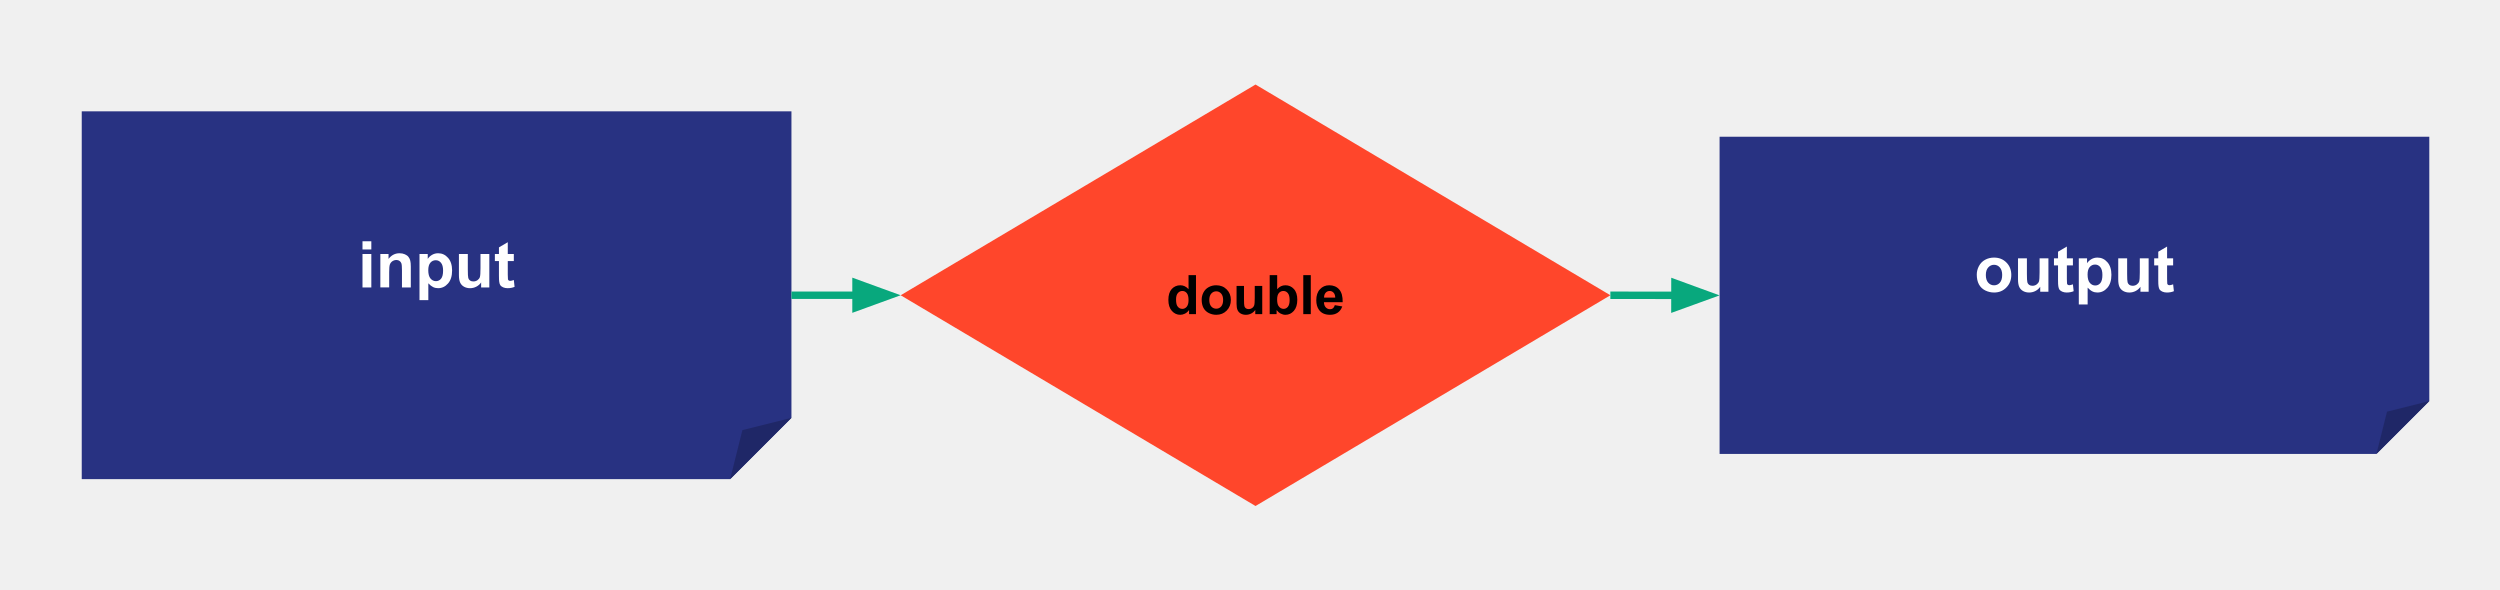
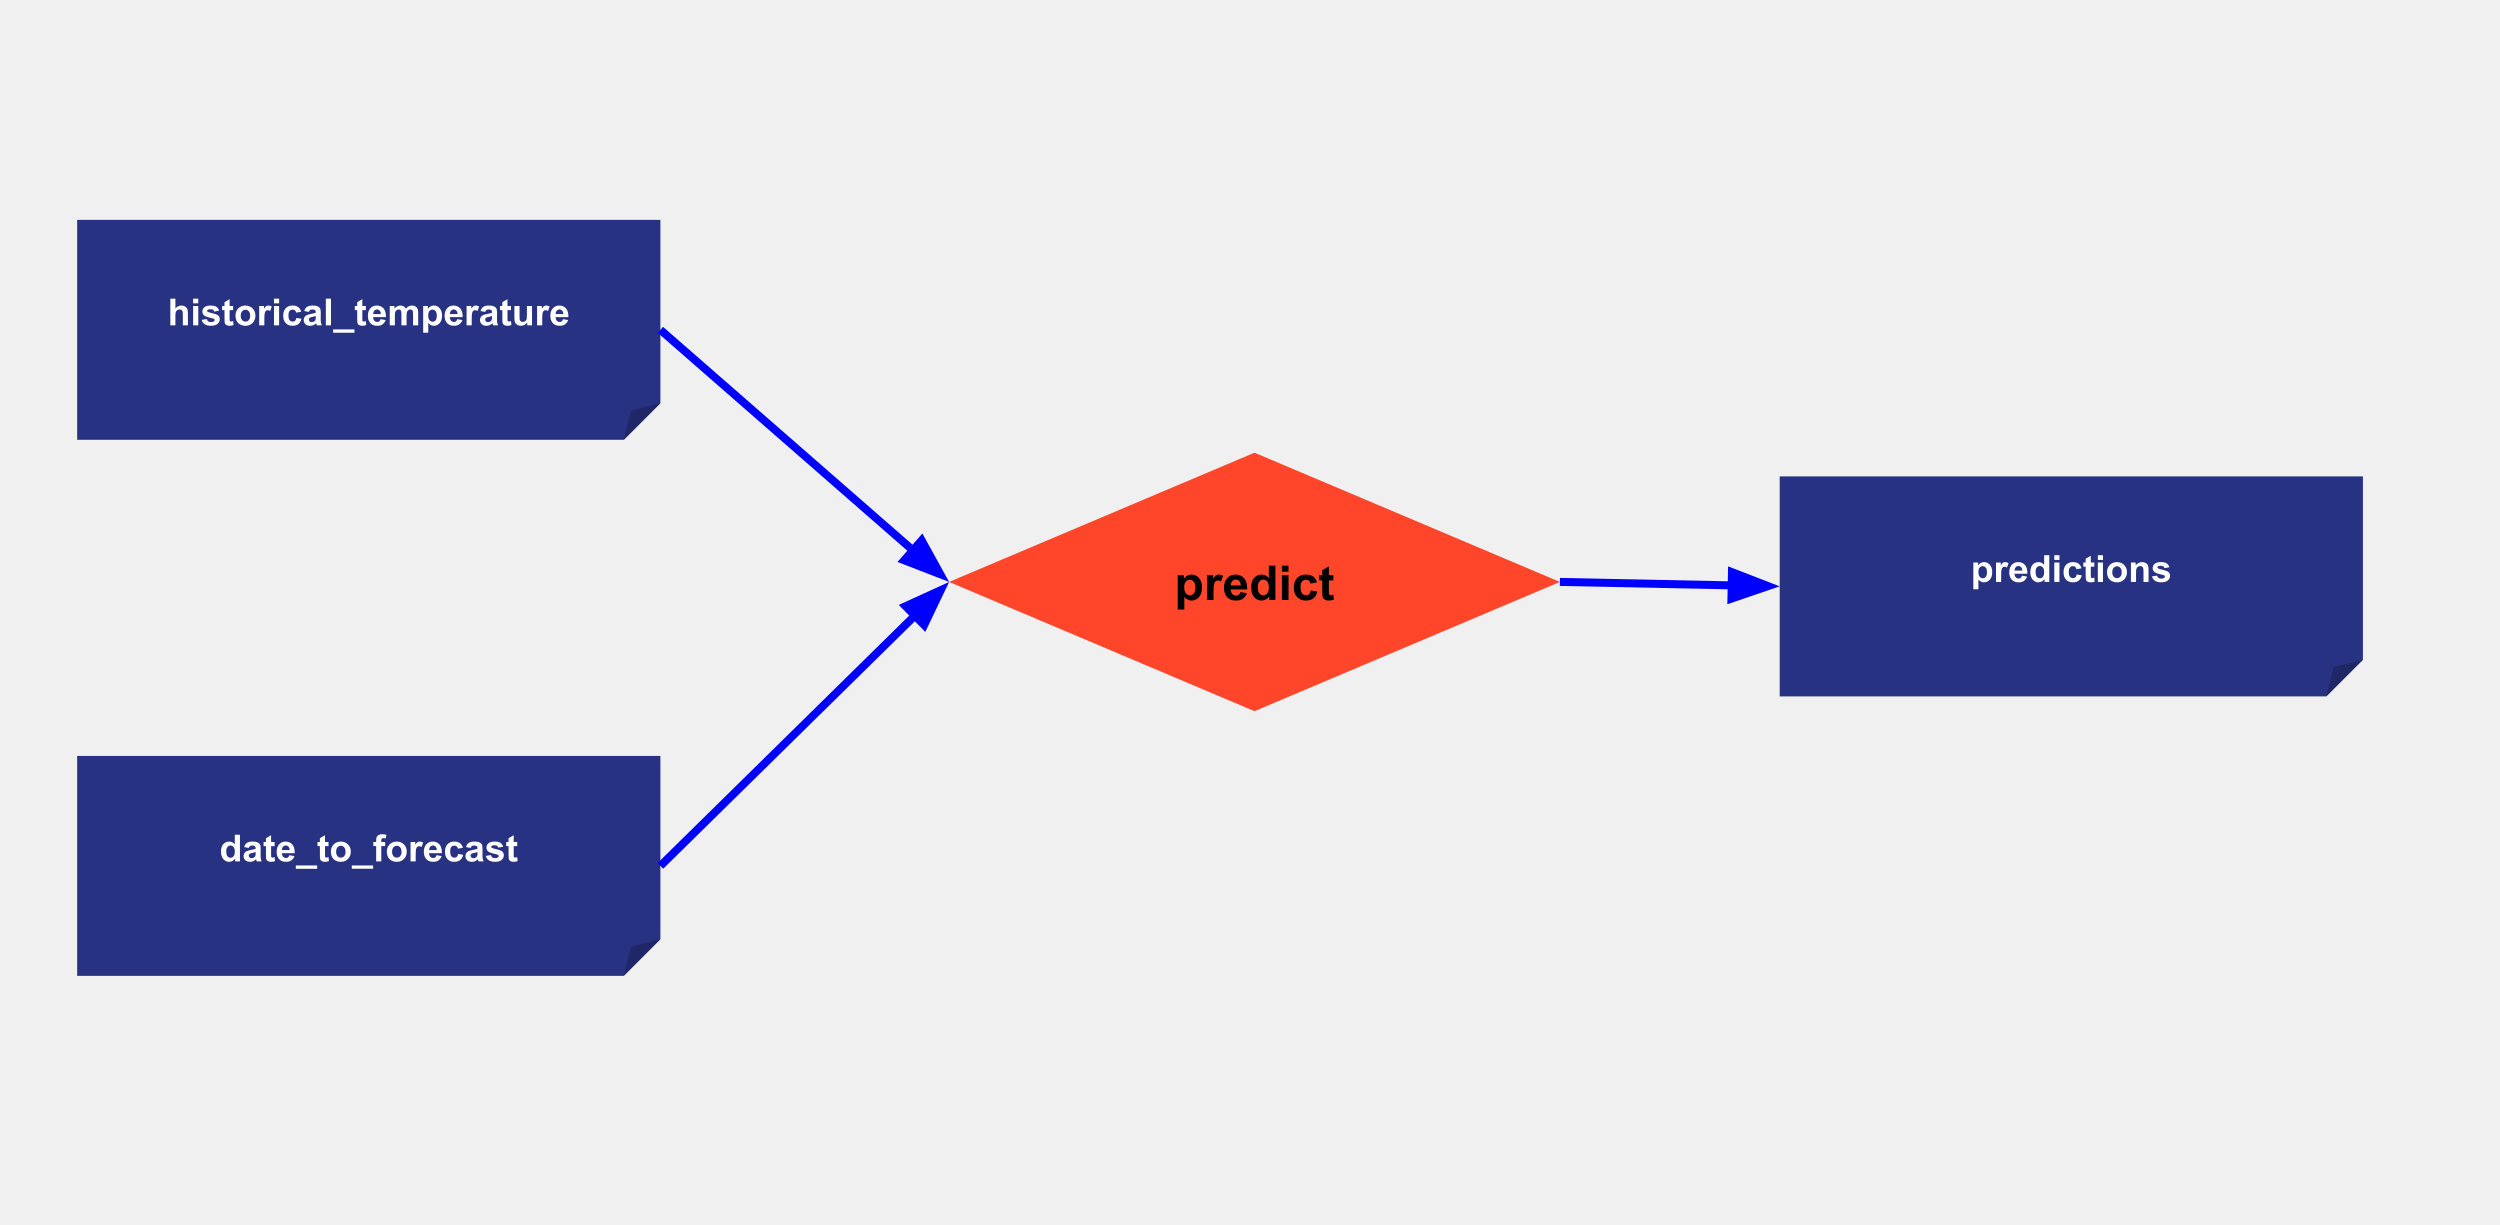
- <svg xmlns="http://www.w3.org/2000/svg" version="1.1" viewBox="0.0 0.0 672.003 158.583" fill="none" stroke="none" stroke-linecap="square" stroke-miterlimit="10">
+ <svg xmlns="http://www.w3.org/2000/svg" version="1.1" viewBox="0.0 0.0 625.084 306.163" fill="none" stroke="none" stroke-linecap="square" stroke-miterlimit="10">
  <clipPath id="p.0">
-     <path d="m0 0l672.003 0l0 158.583l-672.003 0l0 -158.583z" clip-rule="nonzero" />
+     <path d="m0 0l625.084 0l0 306.163l-625.084 0l0 -306.163z" clip-rule="nonzero" />
  </clipPath>
  <g clip-path="url(#p.0)">
-     <path fill="#000000" fill-opacity="0.0" d="m0 0l672.003 0l0 158.583l-672.003 0z" fill-rule="evenodd" />
-     <path fill="#283282" d="m21.971 29.928l190.772 0l0 82.388l-16.478 16.478l-174.294 0z" fill-rule="evenodd" />
-     <path fill="#1f2767" d="m196.265 128.794l3.296 -13.182l13.182 -3.296z" fill-rule="evenodd" />
-     <path fill="#000000" fill-opacity="0.0" d="m196.265 128.794l3.296 -13.182l13.182 -3.296l-16.478 16.478l-174.294 0l0 -98.866l190.772 0l0 82.388" fill-rule="evenodd" />
-     <path fill="#ffffff" d="m97.438 67.059l0 -2.203l2.375 0l0 2.203l-2.375 0zm0 10.203l0 -8.984l2.375 0l0 8.984l-2.375 0zm12.986 0l-2.375 0l0 -4.578q0 -1.469 -0.156 -1.891q-0.156 -0.422 -0.5 -0.656q-0.344 -0.25 -0.828 -0.25q-0.609 0 -1.109 0.344q-0.484 0.344 -0.672 0.906q-0.172 0.547 -0.172 2.062l0 4.062l-2.375 0l0 -8.984l2.203 0l0 1.312q1.172 -1.516 2.953 -1.516q0.797 0 1.438 0.281q0.656 0.281 0.984 0.734q0.344 0.438 0.469 1.0q0.141 0.547 0.141 1.594l0 5.578zm2.335 -8.984l2.219 0l0 1.312q0.438 -0.672 1.172 -1.094q0.734 -0.422 1.625 -0.422q1.578 0 2.656 1.234q1.094 1.219 1.094 3.406q0 2.25 -1.109 3.5q-1.094 1.25 -2.656 1.25q-0.734 0 -1.344 -0.297q-0.609 -0.297 -1.281 -1.016l0 4.531l-2.375 0l0 -12.406zm2.359 4.344q0 1.516 0.594 2.234q0.609 0.719 1.469 0.719q0.828 0 1.375 -0.656q0.547 -0.672 0.547 -2.188q0 -1.406 -0.562 -2.094q-0.562 -0.688 -1.406 -0.688q-0.875 0 -1.453 0.672q-0.562 0.672 -0.562 2.0zm14.21 4.641l0 -1.344q-0.484 0.719 -1.297 1.141q-0.797 0.406 -1.672 0.406q-0.906 0 -1.625 -0.391q-0.719 -0.406 -1.047 -1.125q-0.328 -0.719 -0.328 -1.984l0 -5.688l2.391 0l0 4.125q0 1.891 0.125 2.328q0.125 0.422 0.469 0.672q0.359 0.25 0.891 0.25q0.609 0 1.094 -0.328q0.484 -0.344 0.656 -0.828q0.172 -0.5 0.172 -2.422l0 -3.797l2.375 0l0 8.984l-2.203 0zm8.788 -8.984l0 1.891l-1.625 0l0 3.625q0 1.094 0.047 1.281q0.047 0.188 0.203 0.312q0.172 0.109 0.422 0.109q0.328 0 0.953 -0.234l0.203 1.844q-0.828 0.359 -1.875 0.359q-0.656 0 -1.172 -0.219q-0.516 -0.219 -0.766 -0.547q-0.234 -0.344 -0.312 -0.938q-0.078 -0.406 -0.078 -1.672l0 -3.922l-1.094 0l0 -1.891l1.094 0l0 -1.781l2.375 -1.391l0 3.172l1.625 0z" fill-rule="nonzero" />
-     <path fill="#000000" fill-opacity="0.0" d="m212.743 79.361l29.354 0" fill-rule="evenodd" />
-     <path stroke="#08a87d" stroke-width="2.0" stroke-linejoin="round" stroke-linecap="butt" d="m212.743 79.361l17.354 0" fill-rule="evenodd" />
-     <path fill="#08a87d" stroke="#08a87d" stroke-width="2.0" stroke-linecap="butt" d="m230.097 82.665l9.076 -3.303l-9.076 -3.303z" fill-rule="evenodd" />
-     <path fill="#ff462b" d="m242.098 79.368l95.386 -56.646l95.386 56.646l-95.386 56.646z" fill-rule="evenodd" />
-     <path fill="#000000" d="m321.482 84.448l-1.859 0l0 -1.109q-0.469 0.641 -1.109 0.969q-0.625 0.312 -1.266 0.312q-1.312 0 -2.25 -1.047q-0.938 -1.062 -0.938 -2.953q0 -1.938 0.906 -2.938q0.922 -1.0 2.312 -1.0q1.266 0 2.203 1.047l0 -3.766l2.0 0l0 10.484zm-5.359 -3.969q0 1.219 0.328 1.766q0.5 0.781 1.359 0.781q0.703 0 1.188 -0.578q0.484 -0.594 0.484 -1.766q0 -1.312 -0.469 -1.891q-0.469 -0.578 -1.203 -0.578q-0.719 0 -1.203 0.578q-0.484 0.562 -0.484 1.688zm6.89 0.062q0 -1.0 0.484 -1.938q0.5 -0.938 1.406 -1.422q0.906 -0.5 2.016 -0.5q1.719 0 2.828 1.125q1.109 1.109 1.109 2.812q0 1.734 -1.125 2.875q-1.109 1.125 -2.797 1.125q-1.047 0 -2.0 -0.469q-0.938 -0.469 -1.438 -1.375q-0.484 -0.922 -0.484 -2.234zm2.047 0.109q0 1.125 0.531 1.734q0.547 0.594 1.344 0.594q0.781 0 1.312 -0.594q0.531 -0.609 0.531 -1.75q0 -1.125 -0.531 -1.719q-0.531 -0.609 -1.312 -0.609q-0.797 0 -1.344 0.609q-0.531 0.594 -0.531 1.734zm12.359 3.797l0 -1.141q-0.406 0.609 -1.094 0.969q-0.672 0.344 -1.422 0.344q-0.766 0 -1.375 -0.328q-0.609 -0.344 -0.875 -0.953q-0.266 -0.609 -0.266 -1.688l0 -4.797l2.0 0l0 3.484q0 1.609 0.109 1.969q0.109 0.359 0.406 0.578q0.297 0.203 0.75 0.203q0.516 0 0.922 -0.281q0.406 -0.281 0.547 -0.703q0.156 -0.422 0.156 -2.047l0 -3.203l2.016 0l0 7.594l-1.875 0zm3.874 0l0 -10.484l2.016 0l0 3.766q0.922 -1.047 2.203 -1.047q1.375 0 2.281 1.0q0.922 1.0 0.922 2.891q0 1.938 -0.938 3.0q-0.922 1.047 -2.25 1.047q-0.641 0 -1.281 -0.328q-0.625 -0.328 -1.094 -0.953l0 1.109l-1.859 0zm2.0 -3.969q0 1.188 0.359 1.75q0.531 0.797 1.391 0.797q0.672 0 1.141 -0.562q0.469 -0.578 0.469 -1.797q0 -1.297 -0.484 -1.875q-0.469 -0.578 -1.203 -0.578q-0.719 0 -1.203 0.562q-0.469 0.562 -0.469 1.703zm7.031 3.969l0 -10.484l2.016 0l0 10.484l-2.016 0zm8.478 -2.422l2.0 0.344q-0.375 1.094 -1.219 1.672q-0.828 0.578 -2.078 0.578q-1.984 0 -2.938 -1.297q-0.75 -1.031 -0.75 -2.625q0 -1.875 0.984 -2.938q0.984 -1.078 2.5 -1.078q1.688 0 2.672 1.125q0.984 1.109 0.938 3.422l-5.031 0q0.016 0.891 0.484 1.391q0.469 0.5 1.156 0.5q0.469 0 0.781 -0.25q0.328 -0.266 0.5 -0.844zm0.109 -2.031q-0.016 -0.875 -0.453 -1.328q-0.422 -0.453 -1.031 -0.453q-0.672 0 -1.094 0.484q-0.422 0.469 -0.422 1.297l3.0 0z" fill-rule="nonzero" />
-     <path fill="#283282" d="m462.226 36.762l190.772 0l0 71.05l-14.21 14.21l-176.561 0z" fill-rule="evenodd" />
-     <path fill="#1f2767" d="m638.787 122.022l2.842 -11.368l11.368 -2.842z" fill-rule="evenodd" />
-     <path fill="#000000" fill-opacity="0.0" d="m638.787 122.022l2.842 -11.368l11.368 -2.842l-14.21 14.21l-176.561 0l0 -85.26l190.772 0l0 71.05" fill-rule="evenodd" />
-     <path fill="#ffffff" d="m531.359 73.802q0 -1.172 0.578 -2.281q0.594 -1.109 1.656 -1.688q1.078 -0.594 2.406 -0.594q2.031 0 3.328 1.328q1.312 1.312 1.312 3.344q0 2.031 -1.328 3.375q-1.312 1.344 -3.297 1.344q-1.234 0 -2.359 -0.547q-1.125 -0.562 -1.719 -1.641q-0.578 -1.094 -0.578 -2.641zm2.438 0.125q0 1.344 0.641 2.062q0.641 0.703 1.562 0.703q0.938 0 1.562 -0.703q0.625 -0.719 0.625 -2.078q0 -1.312 -0.625 -2.016q-0.625 -0.719 -1.562 -0.719q-0.922 0 -1.562 0.719q-0.641 0.703 -0.641 2.031zm14.616 4.5l0 -1.344q-0.484 0.719 -1.297 1.141q-0.797 0.406 -1.672 0.406q-0.906 0 -1.625 -0.391q-0.719 -0.406 -1.047 -1.125q-0.328 -0.719 -0.328 -1.984l0 -5.688l2.391 0l0 4.125q0 1.891 0.125 2.328q0.125 0.422 0.469 0.672q0.359 0.25 0.891 0.25q0.609 0 1.094 -0.328q0.484 -0.344 0.656 -0.828q0.172 -0.5 0.172 -2.422l0 -3.797l2.375 0l0 8.984l-2.203 0zm8.788 -8.984l0 1.891l-1.625 0l0 3.625q0 1.094 0.047 1.281q0.047 0.188 0.203 0.312q0.172 0.109 0.422 0.109q0.328 0 0.953 -0.234l0.203 1.844q-0.828 0.359 -1.875 0.359q-0.656 0 -1.172 -0.219q-0.516 -0.219 -0.766 -0.547q-0.234 -0.344 -0.312 -0.938q-0.078 -0.406 -0.078 -1.672l0 -3.922l-1.094 0l0 -1.891l1.094 0l0 -1.781l2.375 -1.391l0 3.172l1.625 0zm1.583 0l2.219 0l0 1.312q0.438 -0.672 1.172 -1.094q0.734 -0.422 1.625 -0.422q1.578 0 2.656 1.234q1.094 1.219 1.094 3.406q0 2.25 -1.109 3.5q-1.094 1.25 -2.656 1.25q-0.734 0 -1.344 -0.297q-0.609 -0.297 -1.281 -1.016l0 4.531l-2.375 0l0 -12.406zm2.359 4.344q0 1.516 0.594 2.234q0.609 0.719 1.469 0.719q0.828 0 1.375 -0.656q0.547 -0.672 0.547 -2.188q0 -1.406 -0.562 -2.094q-0.562 -0.688 -1.406 -0.688q-0.875 0 -1.453 0.672q-0.562 0.672 -0.562 2.0zm14.21 4.641l0 -1.344q-0.484 0.719 -1.297 1.141q-0.797 0.406 -1.672 0.406q-0.906 0 -1.625 -0.391q-0.719 -0.406 -1.047 -1.125q-0.328 -0.719 -0.328 -1.984l0 -5.688l2.391 0l0 4.125q0 1.891 0.125 2.328q0.125 0.422 0.469 0.672q0.359 0.25 0.891 0.25q0.609 0 1.094 -0.328q0.484 -0.344 0.656 -0.828q0.172 -0.5 0.172 -2.422l0 -3.797l2.375 0l0 8.984l-2.203 0zm8.788 -8.984l0 1.891l-1.625 0l0 3.625q0 1.094 0.047 1.281q0.047 0.188 0.203 0.312q0.172 0.109 0.422 0.109q0.328 0 0.953 -0.234l0.203 1.844q-0.828 0.359 -1.875 0.359q-0.656 0 -1.172 -0.219q-0.516 -0.219 -0.766 -0.547q-0.234 -0.344 -0.312 -0.938q-0.078 -0.406 -0.078 -1.672l0 -3.922l-1.094 0l0 -1.891l1.094 0l0 -1.781l2.375 -1.391l0 3.172l1.625 0z" fill-rule="nonzero" />
-     <path fill="#000000" fill-opacity="0.0" d="m432.869 79.368l29.354 0.032" fill-rule="evenodd" />
-     <path stroke="#08a87d" stroke-width="2.0" stroke-linejoin="round" stroke-linecap="butt" d="m432.869 79.368l17.354 0.019" fill-rule="evenodd" />
-     <path fill="#08a87d" stroke="#08a87d" stroke-width="2.0" stroke-linecap="butt" d="m450.22 82.69l9.08 -3.294l-9.073 -3.313z" fill-rule="evenodd" />
+     <path fill="#000000" fill-opacity="0.0" d="m0 0l625.084 0l0 306.163l-625.084 0z" fill-rule="evenodd" />
+     <path fill="#283282" d="m19.294 189.005l145.827 0l0 45.827l-9.166 9.166l-136.661 0z" fill-rule="evenodd" />
+     <path fill="#1f2767" d="m155.955 243.997l1.833 -7.332l7.332 -1.833z" fill-rule="evenodd" />
+     <path fill="#000000" fill-opacity="0.0" d="m155.955 243.997l1.833 -7.332l7.332 -1.833l-9.166 9.166l-136.661 0l0 -54.992l145.827 0l0 45.827" fill-rule="evenodd" />
+     <path fill="#ffffff" d="m59.991 215.379l-1.188 0l0 -0.703q-0.297 0.406 -0.703 0.609q-0.406 0.203 -0.812 0.203q-0.828 0 -1.438 -0.672q-0.594 -0.672 -0.594 -1.875q0 -1.234 0.578 -1.875q0.594 -0.641 1.469 -0.641q0.812 0 1.406 0.688l0 -2.406l1.281 0l0 6.672zm-3.422 -2.516q0 0.766 0.219 1.109q0.312 0.5 0.859 0.5q0.453 0 0.75 -0.375q0.312 -0.375 0.312 -1.125q0 -0.828 -0.297 -1.188q-0.297 -0.375 -0.766 -0.375q-0.453 0 -0.766 0.359q-0.312 0.359 -0.312 1.094zm5.635 -0.844l-1.156 -0.219q0.188 -0.688 0.656 -1.031q0.484 -0.344 1.438 -0.344q0.859 0 1.266 0.203q0.422 0.203 0.594 0.516q0.172 0.312 0.172 1.156l-0.016 1.484q0 0.641 0.062 0.953q0.062 0.297 0.234 0.641l-1.266 0q-0.047 -0.125 -0.125 -0.375q-0.031 -0.109 -0.047 -0.156q-0.328 0.328 -0.703 0.484q-0.375 0.156 -0.797 0.156q-0.75 0 -1.188 -0.406q-0.422 -0.406 -0.422 -1.031q0 -0.406 0.188 -0.719q0.203 -0.328 0.562 -0.5q0.359 -0.172 1.016 -0.297q0.906 -0.172 1.25 -0.312l0 -0.125q0 -0.375 -0.188 -0.531q-0.188 -0.156 -0.688 -0.156q-0.344 0 -0.531 0.141q-0.188 0.125 -0.312 0.469zm1.719 1.031q-0.25 0.094 -0.781 0.203q-0.531 0.109 -0.703 0.219q-0.25 0.188 -0.25 0.453q0 0.266 0.203 0.469q0.203 0.188 0.516 0.188q0.344 0 0.656 -0.219q0.234 -0.172 0.297 -0.422q0.062 -0.172 0.062 -0.625l0 -0.266zm4.735 -2.516l0 1.031l-0.875 0l0 1.938q0 0.594 0.016 0.703q0.031 0.094 0.109 0.156q0.094 0.062 0.234 0.062q0.172 0 0.516 -0.125l0.109 1.0q-0.453 0.188 -1.016 0.188q-0.344 0 -0.625 -0.109q-0.281 -0.125 -0.422 -0.297q-0.125 -0.188 -0.172 -0.516q-0.031 -0.219 -0.031 -0.891l0 -2.109l-0.594 0l0 -1.031l0.594 0l0 -0.953l1.281 -0.75l0 1.703l0.875 0zm3.684 3.297l1.281 0.219q-0.25 0.703 -0.781 1.078q-0.531 0.359 -1.328 0.359q-1.266 0 -1.859 -0.828q-0.484 -0.656 -0.484 -1.656q0 -1.203 0.625 -1.891q0.625 -0.688 1.594 -0.688q1.078 0 1.703 0.719q0.625 0.719 0.594 2.188l-3.203 0q0.016 0.562 0.312 0.891q0.297 0.312 0.734 0.312q0.297 0 0.5 -0.156q0.203 -0.172 0.312 -0.547zm0.078 -1.281q-0.016 -0.562 -0.297 -0.844q-0.266 -0.297 -0.656 -0.297q-0.422 0 -0.688 0.312q-0.281 0.297 -0.281 0.828l1.922 0zm1.547 4.672l0 -0.828l5.328 0l0 0.828l-5.328 0zm8.172 -6.688l0 1.031l-0.875 0l0 1.938q0 0.594 0.016 0.703q0.031 0.094 0.109 0.156q0.094 0.062 0.234 0.062q0.172 0 0.516 -0.125l0.109 1.0q-0.453 0.188 -1.016 0.188q-0.344 0 -0.625 -0.109q-0.281 -0.125 -0.422 -0.297q-0.125 -0.188 -0.172 -0.516q-0.031 -0.219 -0.031 -0.891l0 -2.109l-0.594 0l0 -1.031l0.594 0l0 -0.953l1.281 -0.75l0 1.703l0.875 0zm0.591 2.359q0 -0.641 0.312 -1.234q0.312 -0.594 0.891 -0.906q0.578 -0.328 1.281 -0.328q1.109 0 1.797 0.719q0.703 0.719 0.703 1.797q0 1.109 -0.703 1.828q-0.703 0.719 -1.781 0.719q-0.672 0 -1.281 -0.297q-0.594 -0.297 -0.906 -0.875q-0.312 -0.594 -0.312 -1.422zm1.312 0.062q0 0.719 0.344 1.109q0.344 0.375 0.844 0.375q0.5 0 0.828 -0.375q0.344 -0.391 0.344 -1.109q0 -0.719 -0.344 -1.094q-0.328 -0.391 -0.828 -0.391q-0.5 0 -0.844 0.391q-0.344 0.375 -0.344 1.094zm3.917 4.266l0 -0.828l5.328 0l0 0.828l-5.328 0zm5.391 -6.688l0.703 0l0 -0.359q0 -0.609 0.125 -0.906q0.141 -0.297 0.484 -0.484q0.359 -0.203 0.891 -0.203q0.547 0 1.062 0.172l-0.172 0.891q-0.297 -0.078 -0.578 -0.078q-0.281 0 -0.406 0.141q-0.125 0.125 -0.125 0.5l0 0.328l0.969 0l0 1.016l-0.969 0l0 3.828l-1.281 0l0 -3.828l-0.703 0l0 -1.016zm3.372 2.359q0 -0.641 0.312 -1.234q0.312 -0.594 0.891 -0.906q0.578 -0.328 1.281 -0.328q1.109 0 1.797 0.719q0.703 0.719 0.703 1.797q0 1.109 -0.703 1.828q-0.703 0.719 -1.781 0.719q-0.672 0 -1.281 -0.297q-0.594 -0.297 -0.906 -0.875q-0.312 -0.594 -0.312 -1.422zm1.312 0.062q0 0.719 0.344 1.109q0.344 0.375 0.844 0.375q0.5 0 0.828 -0.375q0.344 -0.391 0.344 -1.109q0 -0.719 -0.344 -1.094q-0.328 -0.391 -0.828 -0.391q-0.5 0 -0.844 0.391q-0.344 0.375 -0.344 1.094zm5.901 2.422l-1.281 0l0 -4.844l1.188 0l0 0.688q0.312 -0.484 0.547 -0.641q0.25 -0.156 0.562 -0.156q0.438 0 0.844 0.25l-0.391 1.109q-0.328 -0.203 -0.609 -0.203q-0.266 0 -0.453 0.156q-0.188 0.141 -0.297 0.531q-0.109 0.375 -0.109 1.609l0 1.5zm5.208 -1.547l1.281 0.219q-0.25 0.703 -0.781 1.078q-0.531 0.359 -1.328 0.359q-1.266 0 -1.859 -0.828q-0.484 -0.656 -0.484 -1.656q0 -1.203 0.625 -1.891q0.625 -0.688 1.594 -0.688q1.078 0 1.703 0.719q0.625 0.719 0.594 2.188l-3.203 0q0.016 0.562 0.312 0.891q0.297 0.312 0.734 0.312q0.297 0 0.5 -0.156q0.203 -0.172 0.312 -0.547zm0.078 -1.281q-0.016 -0.562 -0.297 -0.844q-0.266 -0.297 -0.656 -0.297q-0.422 0 -0.688 0.312q-0.281 0.297 -0.281 0.828l1.922 0zm6.532 -0.578l-1.266 0.234q-0.062 -0.391 -0.297 -0.578q-0.219 -0.188 -0.578 -0.188q-0.484 0 -0.766 0.328q-0.281 0.328 -0.281 1.109q0 0.859 0.281 1.219q0.297 0.344 0.781 0.344q0.375 0 0.594 -0.203q0.234 -0.203 0.328 -0.719l1.266 0.219q-0.203 0.859 -0.766 1.312q-0.547 0.438 -1.484 0.438q-1.047 0 -1.688 -0.672q-0.625 -0.672 -0.625 -1.844q0 -1.203 0.625 -1.875q0.641 -0.672 1.719 -0.672q0.875 0 1.391 0.391q0.531 0.375 0.766 1.156zm1.922 0.047l-1.156 -0.219q0.188 -0.688 0.656 -1.031q0.484 -0.344 1.438 -0.344q0.859 0 1.266 0.203q0.422 0.203 0.594 0.516q0.172 0.312 0.172 1.156l-0.016 1.484q0 0.641 0.062 0.953q0.062 0.297 0.234 0.641l-1.266 0q-0.047 -0.125 -0.125 -0.375q-0.031 -0.109 -0.047 -0.156q-0.328 0.328 -0.703 0.484q-0.375 0.156 -0.797 0.156q-0.75 0 -1.188 -0.406q-0.422 -0.406 -0.422 -1.031q0 -0.406 0.188 -0.719q0.203 -0.328 0.562 -0.5q0.359 -0.172 1.016 -0.297q0.906 -0.172 1.25 -0.312l0 -0.125q0 -0.375 -0.188 -0.531q-0.188 -0.156 -0.688 -0.156q-0.344 0 -0.531 0.141q-0.188 0.125 -0.312 0.469zm1.719 1.031q-0.25 0.094 -0.781 0.203q-0.531 0.109 -0.703 0.219q-0.25 0.188 -0.25 0.453q0 0.266 0.203 0.469q0.203 0.188 0.516 0.188q0.344 0 0.656 -0.219q0.234 -0.172 0.297 -0.422q0.062 -0.172 0.062 -0.625l0 -0.266zm2.063 0.953l1.281 -0.203q0.078 0.375 0.328 0.578q0.266 0.188 0.703 0.188q0.5 0 0.75 -0.188q0.172 -0.125 0.172 -0.344q0 -0.141 -0.094 -0.234q-0.094 -0.094 -0.422 -0.172q-1.547 -0.344 -1.969 -0.625q-0.578 -0.391 -0.578 -1.094q0 -0.625 0.5 -1.047q0.5 -0.438 1.547 -0.438q0.984 0 1.469 0.328q0.484 0.328 0.672 0.953l-1.219 0.234q-0.078 -0.281 -0.297 -0.438q-0.203 -0.156 -0.609 -0.156q-0.5 0 -0.719 0.141q-0.156 0.109 -0.156 0.266q0 0.141 0.141 0.234q0.172 0.125 1.188 0.359q1.031 0.234 1.438 0.562q0.391 0.344 0.391 0.953q0 0.672 -0.562 1.156q-0.547 0.469 -1.641 0.469q-0.984 0 -1.562 -0.391q-0.578 -0.406 -0.75 -1.094zm7.86 -3.469l0 1.031l-0.875 0l0 1.938q0 0.594 0.016 0.703q0.031 0.094 0.109 0.156q0.094 0.062 0.234 0.062q0.172 0 0.516 -0.125l0.109 1.0q-0.453 0.188 -1.016 0.188q-0.344 0 -0.625 -0.109q-0.281 -0.125 -0.422 -0.297q-0.125 -0.188 -0.172 -0.516q-0.031 -0.219 -0.031 -0.891l0 -2.109l-0.594 0l0 -1.031l0.594 0l0 -0.953l1.281 -0.75l0 1.703l0.875 0z" fill-rule="nonzero" />
+     <path fill="#283282" d="m19.294 54.976l145.827 0l0 45.827l-9.166 9.166l-136.661 0z" fill-rule="evenodd" />
+     <path fill="#1f2767" d="m155.955 109.969l1.833 -7.332l7.332 -1.833z" fill-rule="evenodd" />
+     <path fill="#000000" fill-opacity="0.0" d="m155.955 109.969l1.833 -7.332l7.332 -1.833l-9.166 9.166l-136.661 0l0 -54.992l145.827 0l0 45.827" fill-rule="evenodd" />
+     <path fill="#ffffff" d="m43.858 74.678l0 2.453q0.625 -0.734 1.484 -0.734q0.438 0 0.797 0.172q0.359 0.156 0.531 0.422q0.188 0.25 0.25 0.562q0.062 0.312 0.062 0.953l0 2.844l-1.266 0l0 -2.562q0 -0.75 -0.078 -0.953q-0.078 -0.203 -0.266 -0.328q-0.172 -0.125 -0.453 -0.125q-0.328 0 -0.578 0.156q-0.25 0.156 -0.375 0.469q-0.109 0.312 -0.109 0.922l0 2.422l-1.266 0l0 -6.672l1.266 0zm4.432 1.172l0 -1.172l1.281 0l0 1.172l-1.281 0zm0 5.5l0 -4.844l1.281 0l0 4.844l-1.281 0zm2.139 -1.375l1.281 -0.203q0.078 0.375 0.328 0.578q0.266 0.188 0.703 0.188q0.5 0 0.75 -0.188q0.172 -0.125 0.172 -0.344q0 -0.141 -0.094 -0.234q-0.094 -0.094 -0.422 -0.172q-1.547 -0.344 -1.969 -0.625q-0.578 -0.391 -0.578 -1.094q0 -0.625 0.5 -1.047q0.5 -0.438 1.547 -0.438q0.984 0 1.469 0.328q0.484 0.328 0.672 0.953l-1.219 0.234q-0.078 -0.281 -0.297 -0.438q-0.203 -0.156 -0.609 -0.156q-0.5 0 -0.719 0.141q-0.156 0.109 -0.156 0.266q0 0.141 0.141 0.234q0.172 0.125 1.188 0.359q1.031 0.234 1.438 0.562q0.391 0.344 0.391 0.953q0 0.672 -0.562 1.156q-0.547 0.469 -1.641 0.469q-0.984 0 -1.562 -0.391q-0.578 -0.406 -0.75 -1.094zm7.86 -3.469l0 1.031l-0.875 0l0 1.938q0 0.594 0.016 0.703q0.031 0.094 0.109 0.156q0.094 0.062 0.234 0.062q0.172 0 0.516 -0.125l0.109 1.0q-0.453 0.188 -1.016 0.188q-0.344 0 -0.625 -0.109q-0.281 -0.125 -0.422 -0.297q-0.125 -0.188 -0.172 -0.516q-0.031 -0.219 -0.031 -0.891l0 -2.109l-0.594 0l0 -1.031l0.594 0l0 -0.953l1.281 -0.75l0 1.703l0.875 0zm0.591 2.359q0 -0.641 0.312 -1.234q0.312 -0.594 0.891 -0.906q0.578 -0.328 1.281 -0.328q1.109 0 1.797 0.719q0.703 0.719 0.703 1.797q0 1.109 -0.703 1.828q-0.703 0.719 -1.781 0.719q-0.672 0 -1.281 -0.297q-0.594 -0.297 -0.906 -0.875q-0.312 -0.594 -0.312 -1.422zm1.312 0.062q0 0.719 0.344 1.109q0.344 0.375 0.844 0.375q0.5 0 0.828 -0.375q0.344 -0.391 0.344 -1.109q0 -0.719 -0.344 -1.094q-0.328 -0.391 -0.828 -0.391q-0.5 0 -0.844 0.391q-0.344 0.375 -0.344 1.094zm5.901 2.422l-1.281 0l0 -4.844l1.188 0l0 0.688q0.312 -0.484 0.547 -0.641q0.25 -0.156 0.562 -0.156q0.438 0 0.844 0.25l-0.391 1.109q-0.328 -0.203 -0.609 -0.203q-0.266 0 -0.453 0.156q-0.188 0.141 -0.297 0.531q-0.109 0.375 -0.109 1.609l0 1.5zm2.411 -5.5l0 -1.172l1.281 0l0 1.172l-1.281 0zm0 5.5l0 -4.844l1.281 0l0 4.844l-1.281 0zm6.81 -3.406l-1.266 0.234q-0.062 -0.391 -0.297 -0.578q-0.219 -0.188 -0.578 -0.188q-0.484 0 -0.766 0.328q-0.281 0.328 -0.281 1.109q0 0.859 0.281 1.219q0.297 0.344 0.781 0.344q0.375 0 0.594 -0.203q0.234 -0.203 0.328 -0.719l1.266 0.219q-0.203 0.859 -0.766 1.312q-0.547 0.438 -1.484 0.438q-1.047 0 -1.688 -0.672q-0.625 -0.672 -0.625 -1.844q0 -1.203 0.625 -1.875q0.641 -0.672 1.719 -0.672q0.875 0 1.391 0.391q0.531 0.375 0.766 1.156zm1.922 0.047l-1.156 -0.219q0.188 -0.688 0.656 -1.031q0.484 -0.344 1.438 -0.344q0.859 0 1.266 0.203q0.422 0.203 0.594 0.516q0.172 0.312 0.172 1.156l-0.016 1.484q0 0.641 0.062 0.953q0.062 0.297 0.234 0.641l-1.266 0q-0.047 -0.125 -0.125 -0.375q-0.031 -0.109 -0.047 -0.156q-0.328 0.328 -0.703 0.484q-0.375 0.156 -0.797 0.156q-0.75 0 -1.188 -0.406q-0.422 -0.406 -0.422 -1.031q0 -0.406 0.188 -0.719q0.203 -0.328 0.562 -0.5q0.359 -0.172 1.016 -0.297q0.906 -0.172 1.25 -0.312l0 -0.125q0 -0.375 -0.188 -0.531q-0.188 -0.156 -0.688 -0.156q-0.344 0 -0.531 0.141q-0.188 0.125 -0.312 0.469zm1.719 1.031q-0.25 0.094 -0.781 0.203q-0.531 0.109 -0.703 0.219q-0.25 0.188 -0.25 0.453q0 0.266 0.203 0.469q0.203 0.188 0.516 0.188q0.344 0 0.656 -0.219q0.234 -0.172 0.297 -0.422q0.062 -0.172 0.062 -0.625l0 -0.266zm2.516 2.328l0 -6.672l1.281 0l0 6.672l-1.281 0zm1.826 1.844l0 -0.828l5.328 0l0 0.828l-5.328 0zm8.172 -6.688l0 1.031l-0.875 0l0 1.938q0 0.594 0.016 0.703q0.031 0.094 0.109 0.156q0.094 0.062 0.234 0.062q0.172 0 0.516 -0.125l0.109 1.0q-0.453 0.188 -1.016 0.188q-0.344 0 -0.625 -0.109q-0.281 -0.125 -0.422 -0.297q-0.125 -0.188 -0.172 -0.516q-0.031 -0.219 -0.031 -0.891l0 -2.109l-0.594 0l0 -1.031l0.594 0l0 -0.953l1.281 -0.75l0 1.703l0.875 0zm3.684 3.297l1.281 0.219q-0.25 0.703 -0.781 1.078q-0.531 0.359 -1.328 0.359q-1.266 0 -1.859 -0.828q-0.484 -0.656 -0.484 -1.656q0 -1.203 0.625 -1.891q0.625 -0.688 1.594 -0.688q1.078 0 1.703 0.719q0.625 0.719 0.594 2.188l-3.203 0q0.016 0.562 0.312 0.891q0.297 0.312 0.734 0.312q0.297 0 0.5 -0.156q0.203 -0.172 0.312 -0.547zm0.078 -1.281q-0.016 -0.562 -0.297 -0.844q-0.266 -0.297 -0.656 -0.297q-0.422 0 -0.688 0.312q-0.281 0.297 -0.281 0.828l1.922 0zm2.219 -2.016l1.172 0l0 0.672q0.641 -0.781 1.516 -0.781q0.453 0 0.797 0.203q0.344 0.188 0.562 0.578q0.328 -0.391 0.688 -0.578q0.375 -0.203 0.797 -0.203q0.531 0 0.891 0.219q0.375 0.219 0.562 0.641q0.125 0.312 0.125 1.0l0 3.094l-1.281 0l0 -2.766q0 -0.719 -0.125 -0.922q-0.188 -0.281 -0.547 -0.281q-0.266 0 -0.516 0.172q-0.234 0.156 -0.344 0.484q-0.094 0.312 -0.094 0.984l0 2.328l-1.281 0l0 -2.656q0 -0.703 -0.078 -0.906q-0.062 -0.203 -0.203 -0.297q-0.141 -0.109 -0.391 -0.109q-0.297 0 -0.531 0.172q-0.234 0.156 -0.344 0.453q-0.094 0.297 -0.094 1.0l0 2.344l-1.281 0l0 -4.844zm8.357 0l1.188 0l0 0.719q0.234 -0.359 0.625 -0.594q0.391 -0.234 0.875 -0.234q0.844 0 1.438 0.672q0.594 0.656 0.594 1.828q0 1.219 -0.594 1.891q-0.594 0.672 -1.438 0.672q-0.406 0 -0.734 -0.156q-0.328 -0.156 -0.688 -0.547l0 2.438l-1.266 0l0 -6.688zm1.266 2.344q0 0.812 0.312 1.203q0.328 0.391 0.797 0.391q0.438 0 0.734 -0.359q0.297 -0.359 0.297 -1.172q0 -0.766 -0.312 -1.125q-0.297 -0.375 -0.75 -0.375q-0.469 0 -0.781 0.359q-0.297 0.359 -0.297 1.078zm7.26 0.953l1.281 0.219q-0.25 0.703 -0.781 1.078q-0.531 0.359 -1.328 0.359q-1.266 0 -1.859 -0.828q-0.484 -0.656 -0.484 -1.656q0 -1.203 0.625 -1.891q0.625 -0.688 1.594 -0.688q1.078 0 1.703 0.719q0.625 0.719 0.594 2.188l-3.203 0q0.016 0.562 0.312 0.891q0.297 0.312 0.734 0.312q0.297 0 0.5 -0.156q0.203 -0.172 0.312 -0.547zm0.078 -1.281q-0.016 -0.562 -0.297 -0.844q-0.266 -0.297 -0.656 -0.297q-0.422 0 -0.688 0.312q-0.281 0.297 -0.281 0.828l1.922 0zm3.532 2.828l-1.281 0l0 -4.844l1.188 0l0 0.688q0.312 -0.484 0.547 -0.641q0.25 -0.156 0.562 -0.156q0.438 0 0.844 0.25l-0.391 1.109q-0.328 -0.203 -0.609 -0.203q-0.266 0 -0.453 0.156q-0.188 0.141 -0.297 0.531q-0.109 0.375 -0.109 1.609l0 1.5zm3.365 -3.359l-1.156 -0.219q0.188 -0.688 0.656 -1.031q0.484 -0.344 1.438 -0.344q0.859 0 1.266 0.203q0.422 0.203 0.594 0.516q0.172 0.312 0.172 1.156l-0.016 1.484q0 0.641 0.062 0.953q0.062 0.297 0.234 0.641l-1.266 0q-0.047 -0.125 -0.125 -0.375q-0.031 -0.109 -0.047 -0.156q-0.328 0.328 -0.703 0.484q-0.375 0.156 -0.797 0.156q-0.75 0 -1.188 -0.406q-0.422 -0.406 -0.422 -1.031q0 -0.406 0.188 -0.719q0.203 -0.328 0.562 -0.5q0.359 -0.172 1.016 -0.297q0.906 -0.172 1.25 -0.312l0 -0.125q0 -0.375 -0.188 -0.531q-0.188 -0.156 -0.688 -0.156q-0.344 0 -0.531 0.141q-0.188 0.125 -0.312 0.469zm1.719 1.031q-0.25 0.094 -0.781 0.203q-0.531 0.109 -0.703 0.219q-0.25 0.188 -0.25 0.453q0 0.266 0.203 0.469q0.203 0.188 0.516 0.188q0.344 0 0.656 -0.219q0.234 -0.172 0.297 -0.422q0.062 -0.172 0.062 -0.625l0 -0.266zm4.735 -2.516l0 1.031l-0.875 0l0 1.938q0 0.594 0.016 0.703q0.031 0.094 0.109 0.156q0.094 0.062 0.234 0.062q0.172 0 0.516 -0.125l0.109 1.0q-0.453 0.188 -1.016 0.188q-0.344 0 -0.625 -0.109q-0.281 -0.125 -0.422 -0.297q-0.125 -0.188 -0.172 -0.516q-0.031 -0.219 -0.031 -0.891l0 -2.109l-0.594 0l0 -1.031l0.594 0l0 -0.953l1.281 -0.75l0 1.703l0.875 0zm4.075 4.844l0 -0.719q-0.266 0.375 -0.703 0.609q-0.422 0.219 -0.906 0.219q-0.484 0 -0.875 -0.203q-0.391 -0.219 -0.562 -0.609q-0.172 -0.391 -0.172 -1.078l0 -3.062l1.281 0l0 2.234q0 1.016 0.062 1.25q0.078 0.219 0.266 0.359q0.188 0.141 0.469 0.141q0.328 0 0.594 -0.172q0.266 -0.188 0.359 -0.453q0.094 -0.281 0.094 -1.312l0 -2.047l1.281 0l0 4.844l-1.188 0zm3.729 0l-1.281 0l0 -4.844l1.188 0l0 0.688q0.312 -0.484 0.547 -0.641q0.25 -0.156 0.562 -0.156q0.438 0 0.844 0.25l-0.391 1.109q-0.328 -0.203 -0.609 -0.203q-0.266 0 -0.453 0.156q-0.188 0.141 -0.297 0.531q-0.109 0.375 -0.109 1.609l0 1.5zm5.208 -1.547l1.281 0.219q-0.25 0.703 -0.781 1.078q-0.531 0.359 -1.328 0.359q-1.266 0 -1.859 -0.828q-0.484 -0.656 -0.484 -1.656q0 -1.203 0.625 -1.891q0.625 -0.688 1.594 -0.688q1.078 0 1.703 0.719q0.625 0.719 0.594 2.188l-3.203 0q0.016 0.562 0.312 0.891q0.297 0.312 0.734 0.312q0.297 0 0.5 -0.156q0.203 -0.172 0.312 -0.547zm0.078 -1.281q-0.016 -0.562 -0.297 -0.844q-0.266 -0.297 -0.656 -0.297q-0.422 0 -0.688 0.312q-0.281 0.297 -0.281 0.828l1.922 0z" fill-rule="nonzero" />
+     <path fill="#283282" d="m444.984 119.123l145.827 0l0 45.827l-9.166 9.166l-136.661 0z" fill-rule="evenodd" />
+     <path fill="#1f2767" d="m581.645 174.115l1.833 -7.332l7.332 -1.833z" fill-rule="evenodd" />
+     <path fill="#000000" fill-opacity="0.0" d="m581.645 174.115l1.833 -7.332l7.332 -1.833l-9.166 9.166l-136.661 0l0 -54.992l145.827 0l0 45.827" fill-rule="evenodd" />
+     <path fill="#ffffff" d="m493.401 140.653l1.188 0l0 0.719q0.234 -0.359 0.625 -0.594q0.391 -0.234 0.875 -0.234q0.844 0 1.438 0.672q0.594 0.656 0.594 1.828q0 1.219 -0.594 1.891q-0.594 0.672 -1.438 0.672q-0.406 0 -0.734 -0.156q-0.328 -0.156 -0.688 -0.547l0 2.438l-1.266 0l0 -6.688zm1.266 2.344q0 0.812 0.312 1.203q0.328 0.391 0.797 0.391q0.438 0 0.734 -0.359q0.297 -0.359 0.297 -1.172q0 -0.766 -0.312 -1.125q-0.297 -0.375 -0.75 -0.375q-0.469 0 -0.781 0.359q-0.297 0.359 -0.297 1.078zm5.682 2.5l-1.281 0l0 -4.844l1.188 0l0 0.688q0.312 -0.484 0.547 -0.641q0.25 -0.156 0.562 -0.156q0.438 0 0.844 0.25l-0.391 1.109q-0.328 -0.203 -0.609 -0.203q-0.266 0 -0.453 0.156q-0.188 0.141 -0.297 0.531q-0.109 0.375 -0.109 1.609l0 1.5zm5.208 -1.547l1.281 0.219q-0.25 0.703 -0.781 1.078q-0.531 0.359 -1.328 0.359q-1.266 0 -1.859 -0.828q-0.484 -0.656 -0.484 -1.656q0 -1.203 0.625 -1.891q0.625 -0.688 1.594 -0.688q1.078 0 1.703 0.719q0.625 0.719 0.594 2.188l-3.203 0q0.016 0.562 0.312 0.891q0.297 0.312 0.734 0.312q0.297 0 0.5 -0.156q0.203 -0.172 0.312 -0.547zm0.078 -1.281q-0.016 -0.562 -0.297 -0.844q-0.266 -0.297 -0.656 -0.297q-0.422 0 -0.688 0.312q-0.281 0.297 -0.281 0.828l1.922 0zm6.75 2.828l-1.187 0l0 -0.703q-0.297 0.406 -0.703 0.609q-0.406 0.203 -0.812 0.203q-0.828 0 -1.438 -0.672q-0.594 -0.672 -0.594 -1.875q0 -1.234 0.578 -1.875q0.594 -0.641 1.469 -0.641q0.812 0 1.406 0.688l0 -2.406l1.281 0l0 6.672zm-3.422 -2.516q0 0.766 0.219 1.109q0.312 0.5 0.859 0.5q0.453 0 0.75 -0.375q0.312 -0.375 0.312 -1.125q0 -0.828 -0.297 -1.188q-0.297 -0.375 -0.766 -0.375q-0.453 0 -0.766 0.359q-0.312 0.359 -0.312 1.094zm4.682 -2.984l0 -1.172l1.281 0l0 1.172l-1.281 0zm0 5.5l0 -4.844l1.281 0l0 4.844l-1.281 0zm6.81 -3.406l-1.266 0.234q-0.062 -0.391 -0.297 -0.578q-0.219 -0.188 -0.578 -0.188q-0.484 0 -0.766 0.328q-0.281 0.328 -0.281 1.109q0 0.859 0.281 1.219q0.297 0.344 0.781 0.344q0.375 0 0.594 -0.203q0.234 -0.203 0.328 -0.719l1.266 0.219q-0.203 0.859 -0.766 1.312q-0.547 0.438 -1.484 0.438q-1.047 0 -1.688 -0.672q-0.625 -0.672 -0.625 -1.844q0 -1.203 0.625 -1.875q0.641 -0.672 1.719 -0.672q0.875 0 1.391 0.391q0.531 0.375 0.766 1.156zm3.188 -1.438l0 1.031l-0.875 0l0 1.938q0 0.594 0.016 0.703q0.031 0.094 0.109 0.156q0.094 0.062 0.234 0.062q0.172 0 0.516 -0.125l0.109 1.0q-0.453 0.188 -1.016 0.188q-0.344 0 -0.625 -0.109q-0.281 -0.125 -0.422 -0.297q-0.125 -0.188 -0.172 -0.516q-0.031 -0.219 -0.031 -0.891l0 -2.109l-0.594 0l0 -1.031l0.594 0l0 -0.953l1.281 -0.75l0 1.703l0.875 0zm0.888 -0.656l0 -1.172l1.281 0l0 1.172l-1.281 0zm0 5.5l0 -4.844l1.281 0l0 4.844l-1.281 0zm2.295 -2.484q0 -0.641 0.312 -1.234q0.312 -0.594 0.891 -0.906q0.578 -0.328 1.281 -0.328q1.109 0 1.797 0.719q0.703 0.719 0.703 1.797q0 1.109 -0.703 1.828q-0.703 0.719 -1.781 0.719q-0.672 0 -1.281 -0.297q-0.594 -0.297 -0.906 -0.875q-0.312 -0.594 -0.312 -1.422zm1.312 0.062q0 0.719 0.344 1.109q0.344 0.375 0.844 0.375q0.5 0 0.828 -0.375q0.344 -0.391 0.344 -1.109q0 -0.719 -0.344 -1.094q-0.328 -0.391 -0.828 -0.391q-0.5 0 -0.844 0.391q-0.344 0.375 -0.344 1.094zm9.073 2.422l-1.266 0l0 -2.469q0 -0.781 -0.094 -1.016q-0.078 -0.234 -0.266 -0.359q-0.188 -0.125 -0.438 -0.125q-0.328 0 -0.594 0.188q-0.266 0.172 -0.375 0.484q-0.094 0.297 -0.094 1.109l0 2.188l-1.281 0l0 -4.844l1.188 0l0 0.719q0.641 -0.828 1.594 -0.828q0.422 0 0.766 0.156q0.359 0.156 0.531 0.391q0.188 0.234 0.25 0.547q0.078 0.297 0.078 0.859l0 3.0zm0.854 -1.375l1.281 -0.203q0.078 0.375 0.328 0.578q0.266 0.188 0.703 0.188q0.5 0 0.75 -0.188q0.172 -0.125 0.172 -0.344q0 -0.141 -0.094 -0.234q-0.094 -0.094 -0.422 -0.172q-1.547 -0.344 -1.969 -0.625q-0.578 -0.391 -0.578 -1.094q0 -0.625 0.5 -1.047q0.5 -0.438 1.547 -0.438q0.984 0 1.469 0.328q0.484 0.328 0.672 0.953l-1.219 0.234q-0.078 -0.281 -0.297 -0.438q-0.203 -0.156 -0.609 -0.156q-0.5 0 -0.719 0.141q-0.156 0.109 -0.156 0.266q0 0.141 0.141 0.234q0.172 0.125 1.188 0.359q1.031 0.234 1.438 0.562q0.391 0.344 0.391 0.953q0 0.672 -0.562 1.156q-0.547 0.469 -1.641 0.469q-0.984 0 -1.562 -0.391q-0.578 -0.406 -0.75 -1.094z" fill-rule="nonzero" />
+     <path fill="#000000" fill-opacity="0.0" d="m165.121 216.501l72.189 -70.992" fill-rule="evenodd" />
+     <path stroke="#0000ff" stroke-width="2.0" stroke-linejoin="round" stroke-linecap="butt" d="m165.121 216.501l63.633 -62.578" fill-rule="evenodd" />
+     <path fill="#0000ff" stroke="#0000ff" stroke-width="2.0" stroke-linecap="butt" d="m231.07 156.279l4.155 -8.719l-8.788 4.009z" fill-rule="evenodd" />
+     <path fill="#ff462b" d="m237.298 145.502l76.362 -32.315l76.362 32.315l-76.362 32.315z" fill-rule="evenodd" />
+     <path fill="#000000" d="m294.469 143.803l1.531 0l0 0.906q0.312 -0.469 0.812 -0.75q0.516 -0.297 1.141 -0.297q1.078 0 1.828 0.844q0.766 0.844 0.766 2.375q0 1.547 -0.766 2.422q-0.766 0.859 -1.844 0.859q-0.516 0 -0.938 -0.203q-0.422 -0.203 -0.875 -0.703l0 3.141l-1.656 0l0 -8.594zm1.625 3.0q0 1.047 0.422 1.547q0.422 0.5 1.016 0.5q0.578 0 0.953 -0.453q0.375 -0.469 0.375 -1.516q0 -0.969 -0.391 -1.438q-0.391 -0.484 -0.969 -0.484q-0.609 0 -1.016 0.469q-0.391 0.469 -0.391 1.375zm7.33 3.219l-1.641 0l0 -6.219l1.531 0l0 0.875q0.391 -0.625 0.703 -0.812q0.312 -0.203 0.703 -0.203q0.562 0 1.094 0.312l-0.516 1.422q-0.422 -0.266 -0.766 -0.266q-0.359 0 -0.594 0.203q-0.234 0.188 -0.375 0.688q-0.141 0.484 -0.141 2.078l0 1.922zm6.701 -1.984l1.641 0.281q-0.312 0.906 -1.0 1.375q-0.688 0.469 -1.703 0.469q-1.625 0 -2.406 -1.062q-0.625 -0.844 -0.625 -2.141q0 -1.547 0.812 -2.422q0.812 -0.875 2.047 -0.875q1.391 0 2.188 0.922q0.812 0.906 0.766 2.797l-4.125 0q0.031 0.734 0.406 1.141q0.375 0.406 0.953 0.406q0.375 0 0.641 -0.203q0.266 -0.219 0.406 -0.688zm0.094 -1.656q-0.016 -0.719 -0.375 -1.094q-0.344 -0.375 -0.859 -0.375q-0.531 0 -0.891 0.391q-0.344 0.406 -0.344 1.078l2.469 0zm8.674 3.641l-1.516 0l0 -0.922q-0.391 0.547 -0.906 0.812q-0.516 0.25 -1.047 0.25q-1.078 0 -1.844 -0.859q-0.75 -0.875 -0.75 -2.422q0 -1.578 0.734 -2.391q0.75 -0.828 1.891 -0.828q1.031 0 1.797 0.859l0 -3.094l1.641 0l0 8.594zm-4.391 -3.25q0 1.0 0.281 1.438q0.391 0.656 1.109 0.656q0.562 0 0.953 -0.484q0.406 -0.484 0.406 -1.453q0 -1.062 -0.391 -1.531q-0.375 -0.484 -0.984 -0.484q-0.578 0 -0.984 0.469q-0.391 0.469 -0.391 1.391zm6.018 -3.812l0 -1.531l1.656 0l0 1.531l-1.656 0zm0 7.062l0 -6.219l1.656 0l0 6.219l-1.656 0zm8.756 -4.391l-1.609 0.297q-0.094 -0.484 -0.391 -0.719q-0.281 -0.25 -0.734 -0.25q-0.625 0 -1.0 0.422q-0.359 0.422 -0.359 1.422q0 1.109 0.375 1.562q0.375 0.453 1.0 0.453q0.469 0 0.766 -0.266q0.297 -0.266 0.422 -0.922l1.625 0.281q-0.25 1.109 -0.969 1.688q-0.719 0.562 -1.922 0.562q-1.359 0 -2.172 -0.859q-0.812 -0.859 -0.812 -2.391q0 -1.531 0.812 -2.391q0.812 -0.859 2.203 -0.859q1.141 0 1.812 0.484q0.672 0.484 0.953 1.484zm4.111 -1.828l0 1.312l-1.125 0l0 2.5q0 0.766 0.031 0.891q0.031 0.125 0.141 0.219q0.125 0.078 0.281 0.078q0.234 0 0.656 -0.172l0.141 1.281q-0.562 0.25 -1.297 0.25q-0.438 0 -0.797 -0.141q-0.359 -0.156 -0.531 -0.391q-0.156 -0.25 -0.234 -0.641q-0.047 -0.297 -0.047 -1.172l0 -2.703l-0.75 0l0 -1.312l0.75 0l0 -1.234l1.656 -0.969l0 2.203l1.125 0z" fill-rule="nonzero" />
+     <path fill="#000000" fill-opacity="0.0" d="m165.121 82.472l72.189 63.024" fill-rule="evenodd" />
+     <path stroke="#0000ff" stroke-width="2.0" stroke-linejoin="round" stroke-linecap="butt" d="m165.121 82.472l63.149 55.132" fill-rule="evenodd" />
+     <path fill="#0000ff" stroke="#0000ff" stroke-width="2.0" stroke-linecap="butt" d="m226.097 140.093l9.01 3.481l-4.665 -8.458z" fill-rule="evenodd" />
+     <path fill="#000000" fill-opacity="0.0" d="m390.022 145.502l54.961 1.102" fill-rule="evenodd" />
+     <path stroke="#0000ff" stroke-width="2.0" stroke-linejoin="round" stroke-linecap="butt" d="m390.022 145.502l42.963 0.862" fill-rule="evenodd" />
+     <path fill="#0000ff" stroke="#0000ff" stroke-width="2.0" stroke-linecap="butt" d="m432.919 149.666l9.141 -3.121l-9.008 -3.485z" fill-rule="evenodd" />
  </g>
</svg>
